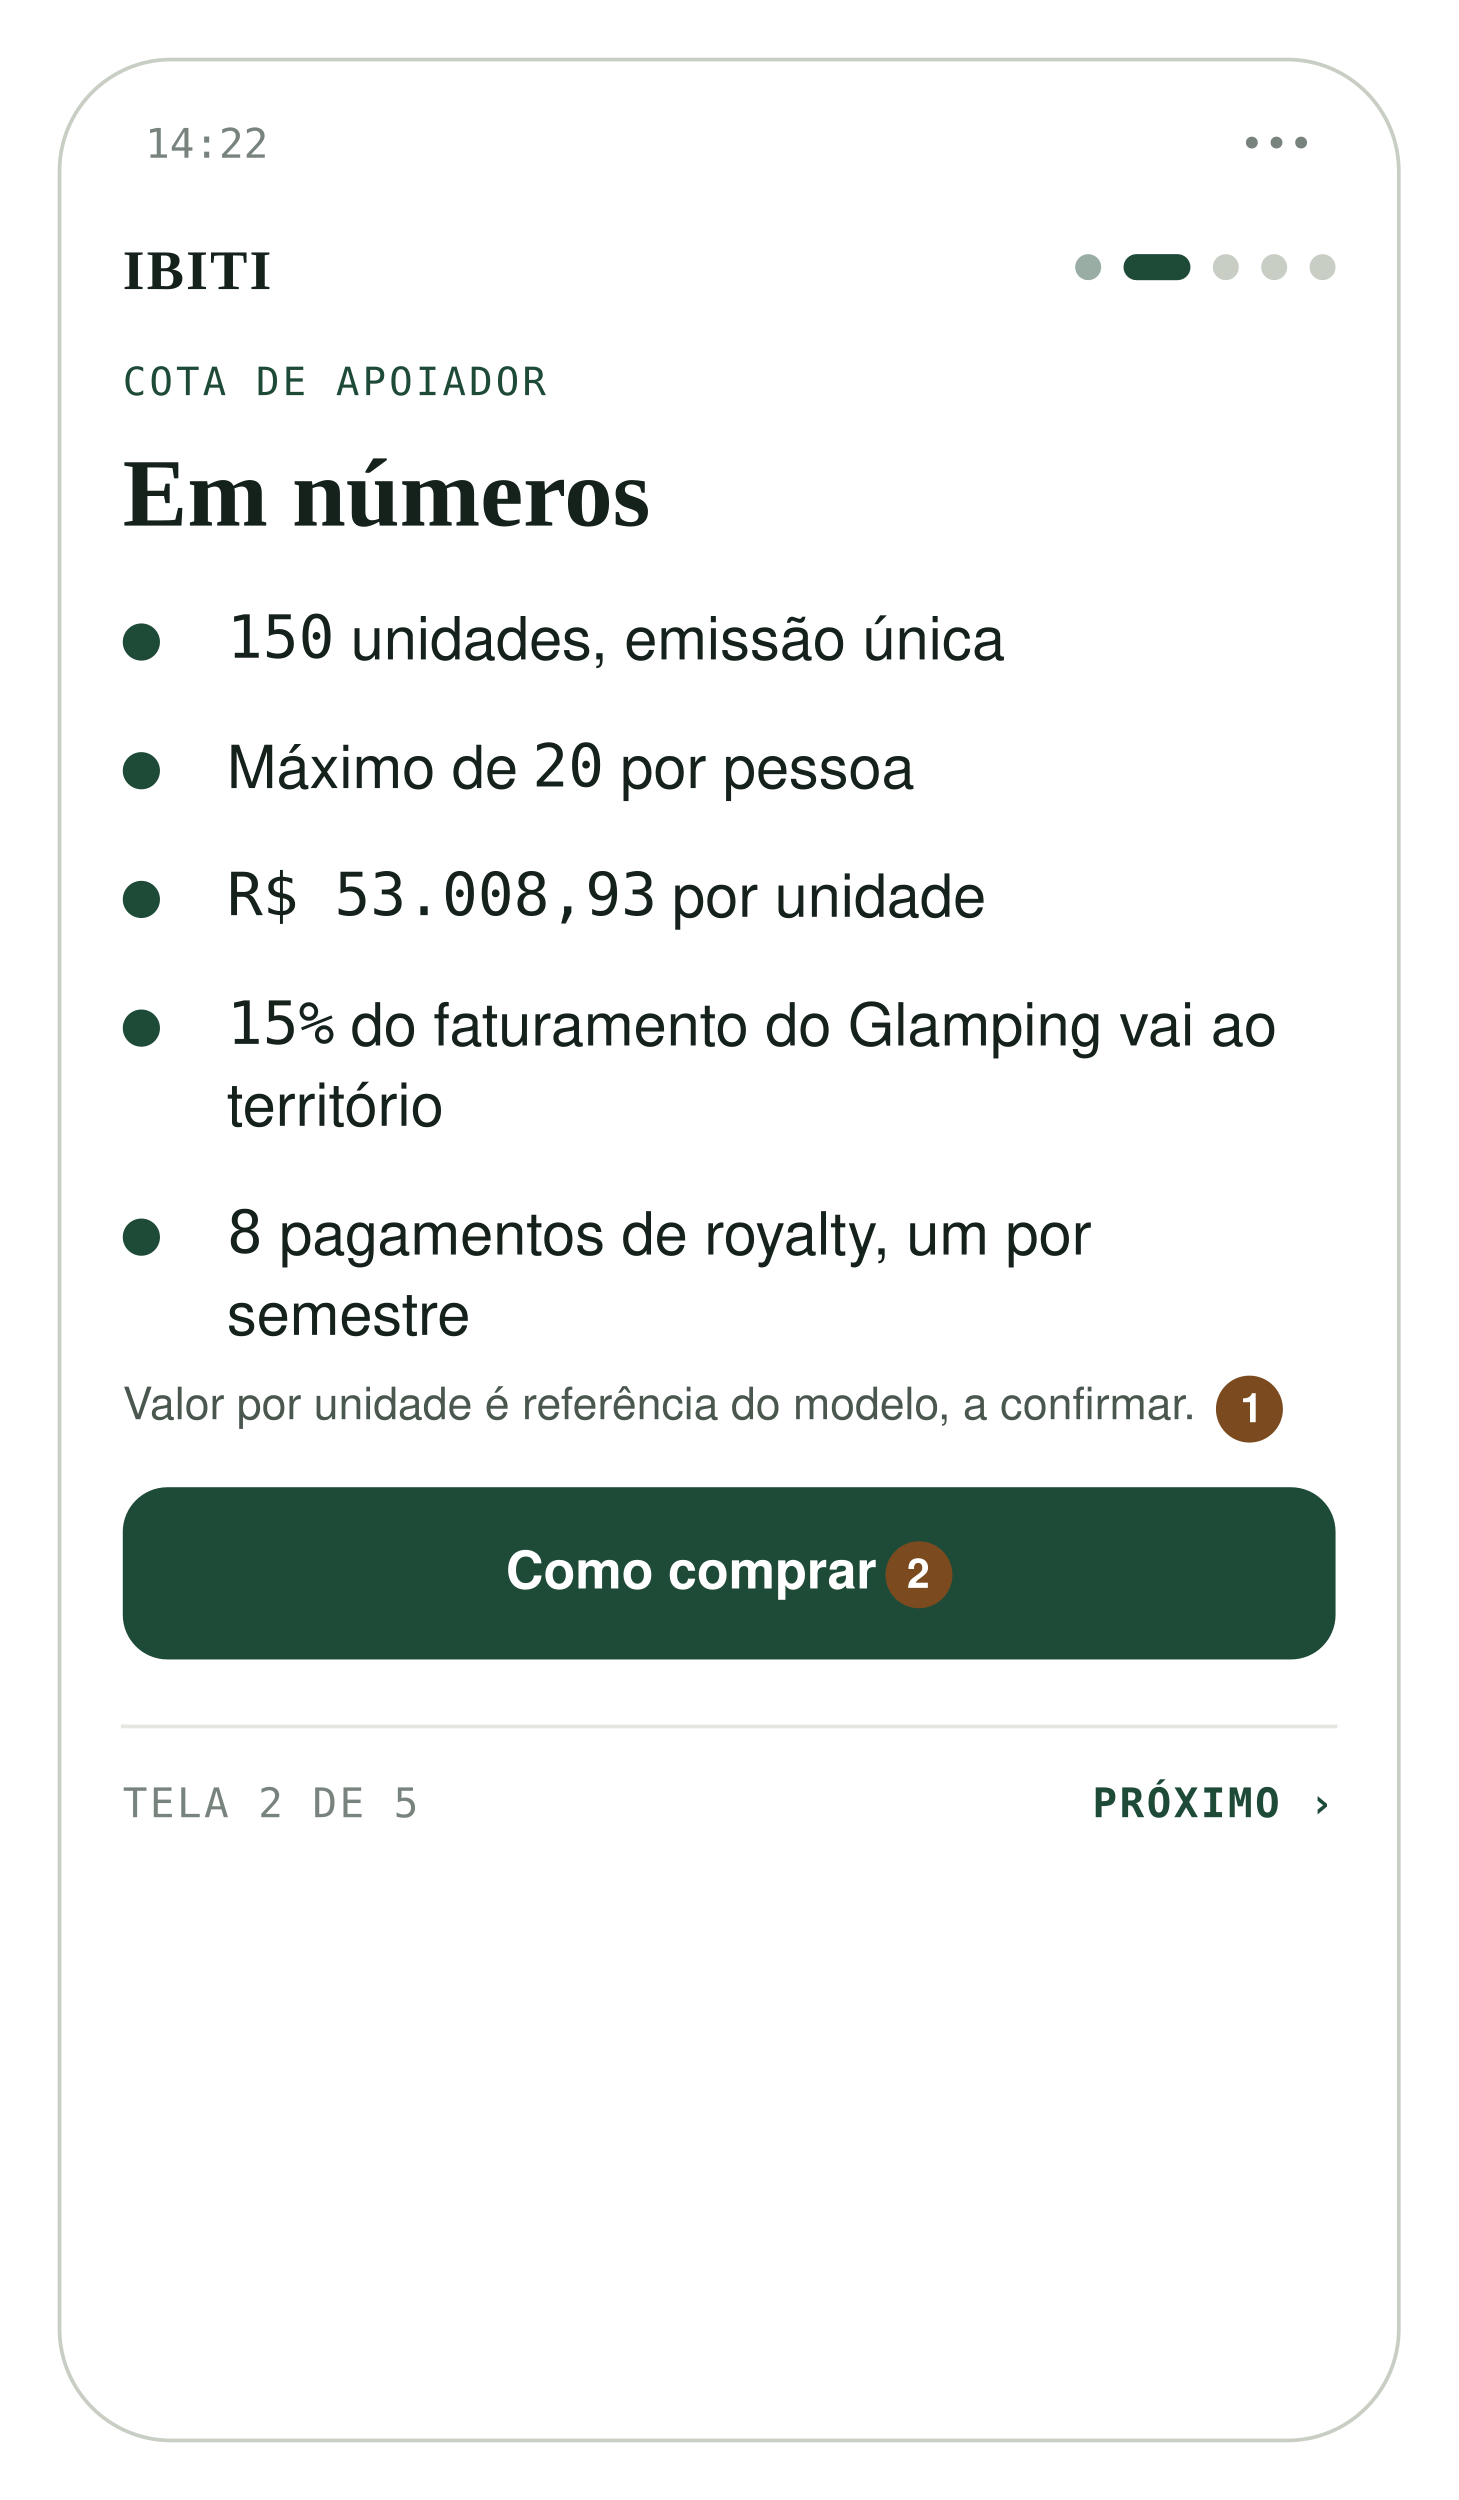
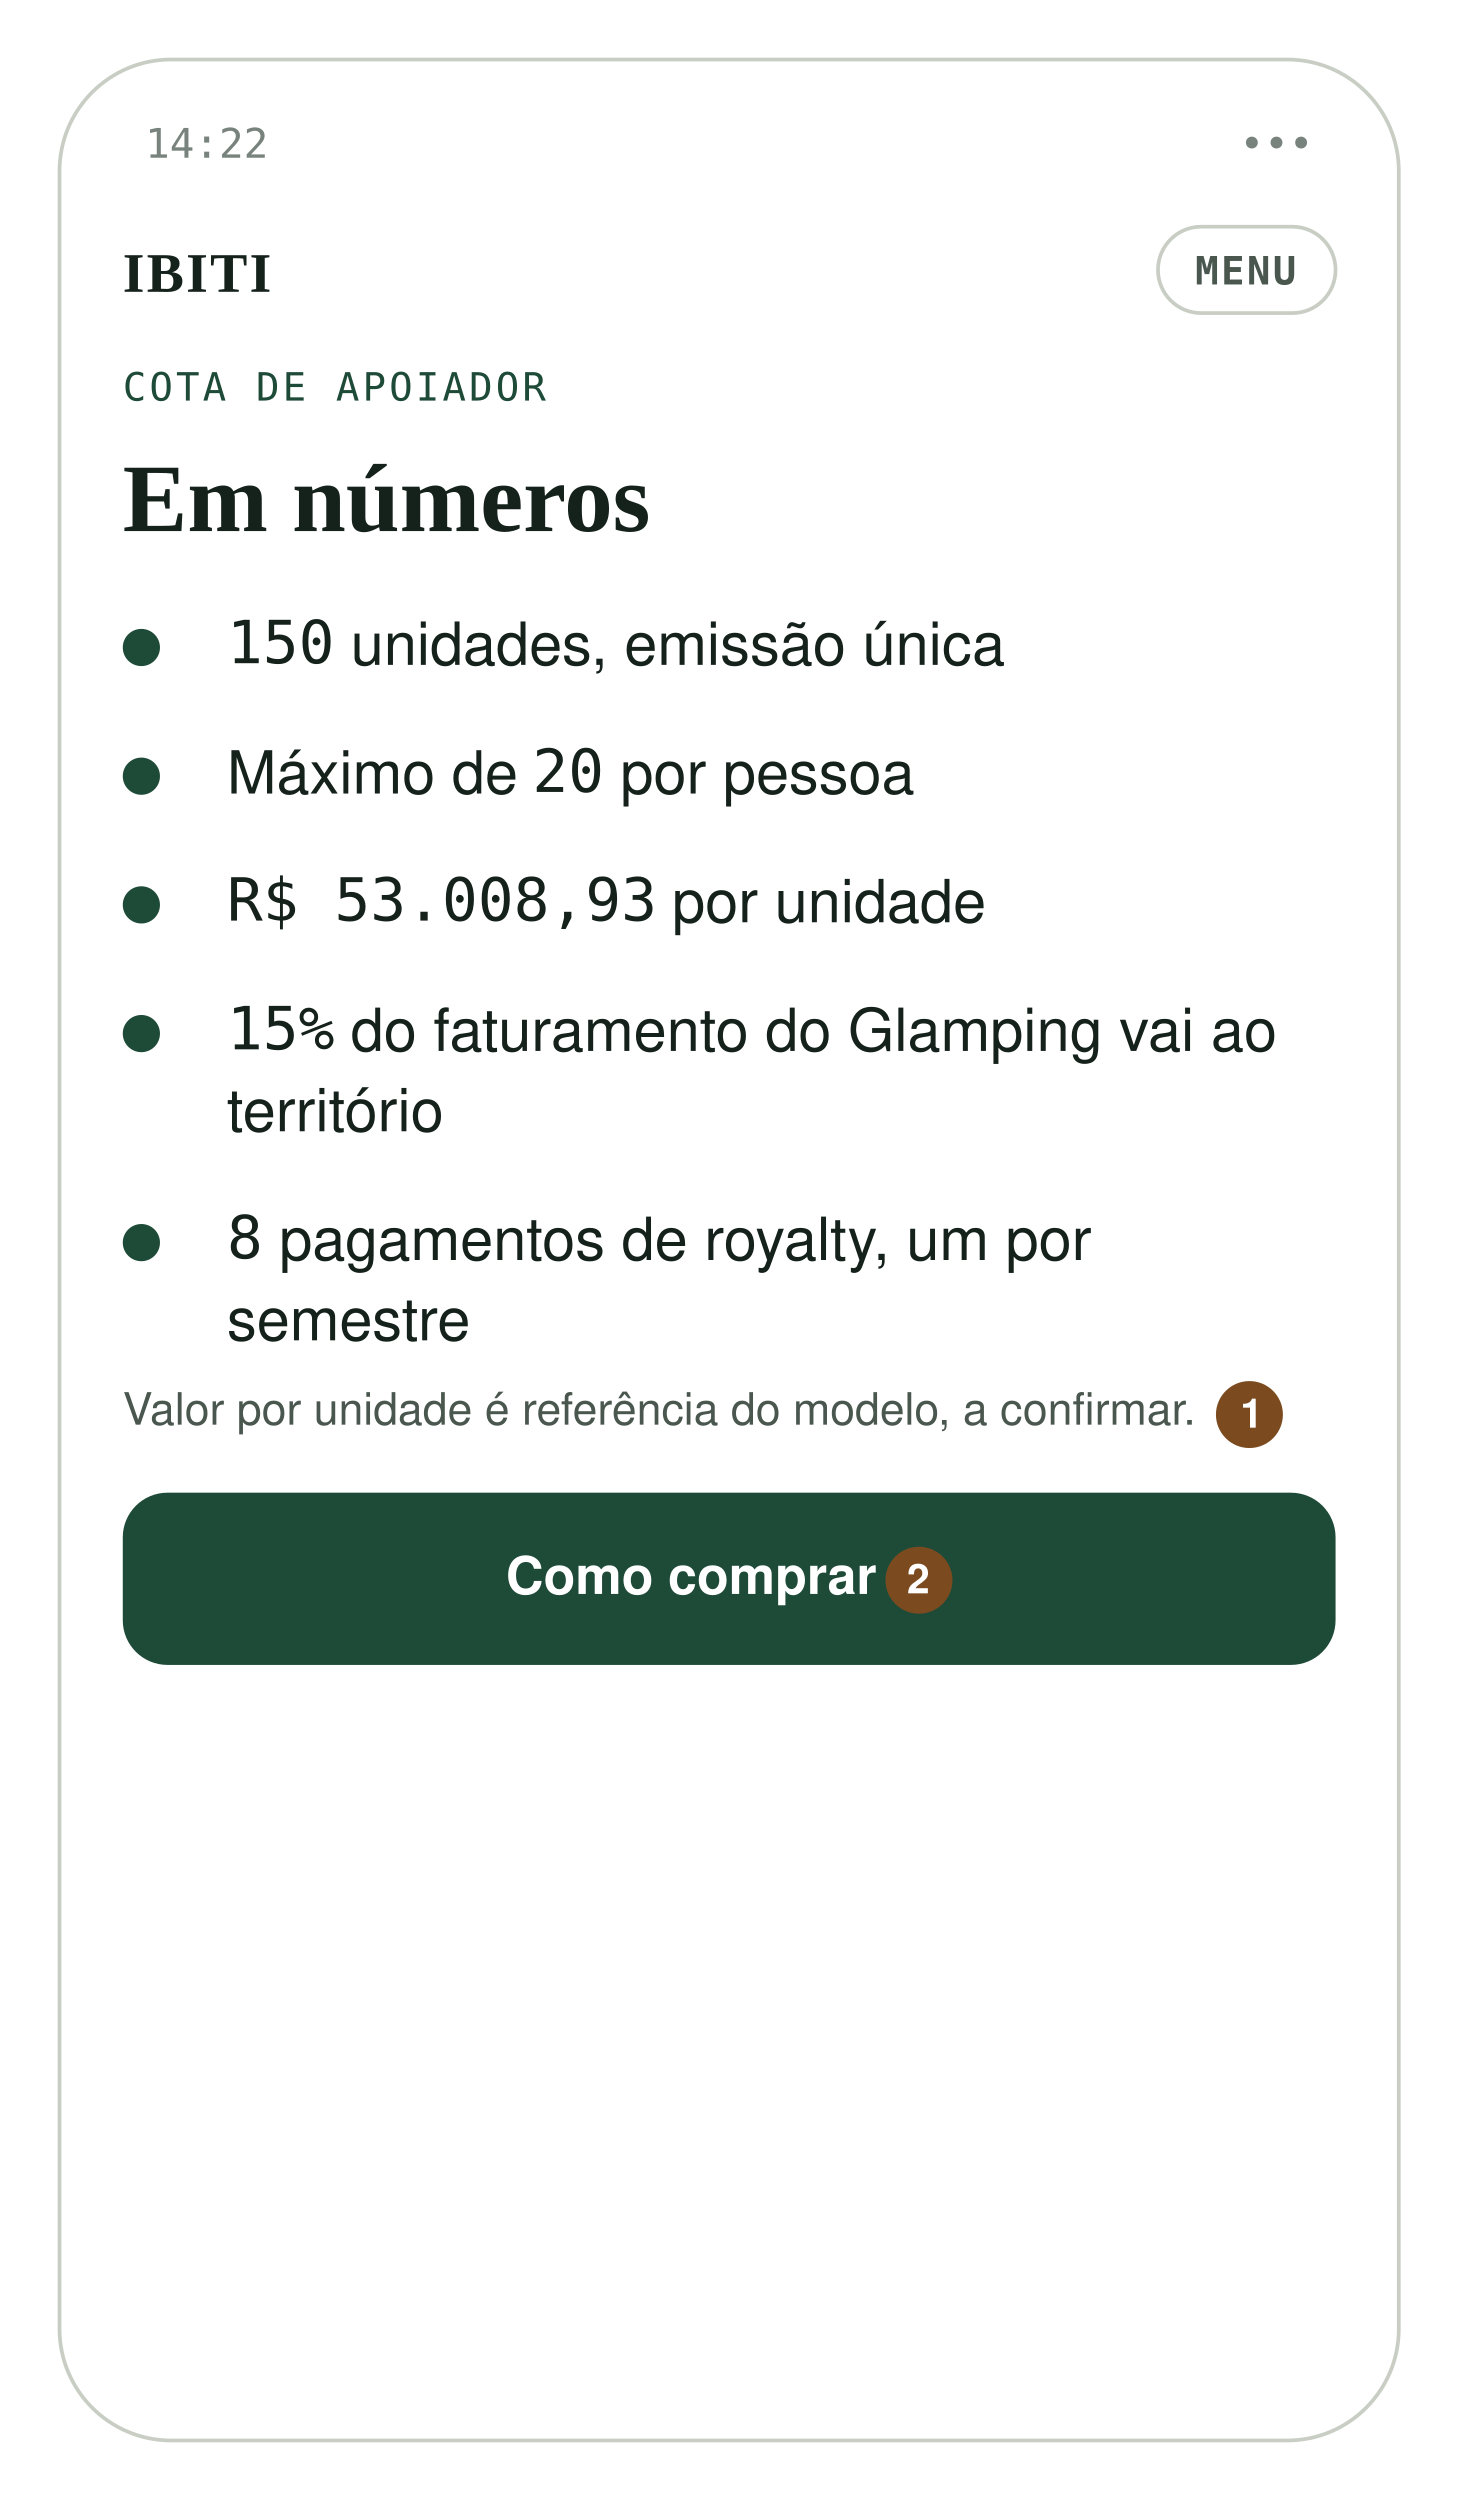
<svg xmlns="http://www.w3.org/2000/svg" data-stacking-context="true" aria-owns="solo-stage1" width="392" height="672" viewBox="54 0 392 672">
  <style />
  <g data-stacking-layer="rootBackgroundAndBorders" />
  <g data-stacking-layer="childStackingContextsWithNegativeStackLevels" />
  <g data-stacking-layer="inFlowNonInlineNonPositionedDescendants" />
  <g data-stacking-layer="nonPositionedFloats" />
  <g data-stacking-layer="inFlowInlineLevelNonPositionedDescendants" />
  <g data-stacking-layer="childStackingContextsWithStackLevelZeroAndPositionedDescendantsWithStackLevelZero" />
  <g data-stacking-layer="childStackingContextsWithPositiveStackLevels" />
  <g data-tag="div" id="solo-stage1" class="solo-stage" data-z-index="auto" data-stacking-context="true" aria-owns="phone1">
-     <g data-tag="div" id="phone1" class="phone" data-z-index="auto" data-stacking-context="true" aria-owns="status1 topbar1 ph-eyebrow1 h11 pontos1 help1 btn1 phnav1">
+     <g data-tag="div" id="phone1" class="phone" data-z-index="auto" data-stacking-context="true" aria-owns="status1 topbar1 ph-eyebrow1 h11 pontos1 help1 btn1">
      <g data-stacking-layer="rootBackgroundAndBorders">
        <rect width="360" height="640" x="70" y="16" fill="rgb(255, 255, 255)" stroke="rgb(200, 206, 196)" stroke-width="1px" rx="30" ry="30" />
      </g>
      <g data-tag="div" id="status1" class="status" data-z-index="auto" data-stacking-context="true" aria-owns="span1 span2">
        <g data-tag="span" id="span1" data-z-index="auto" data-stacking-context="true">
          <text color="rgb(119, 131, 124)" dominant-baseline="text-after-edge" font-family="&quot;IBM Plex Mono&quot;, Menlo, Consolas, monospace" font-size="11px" font-size-adjust="none" font-stretch="100%" font-style="normal" font-variant="normal" font-weight="400" direction="ltr" letter-spacing="normal" text-decoration="none" text-anchor="start" text-rendering="auto" unicode-bidi="normal" word-spacing="0px" writing-mode="horizontal-tb" user-select="auto" fill="rgb(119, 131, 124)">
            <tspan xml:space="preserve" x="93" y="45" textLength="33" lengthAdjust="spacingAndGlyphs">14:22</tspan>
          </text>
        </g>
        <g data-tag="span" id="span2" data-z-index="auto" data-stacking-context="true">
          <text color="rgb(119, 131, 124)" dominant-baseline="text-after-edge" font-family="&quot;IBM Plex Mono&quot;, Menlo, Consolas, monospace" font-size="11px" font-size-adjust="none" font-stretch="100%" font-style="normal" font-variant="normal" font-weight="400" direction="ltr" letter-spacing="normal" text-decoration="none" text-anchor="start" text-rendering="auto" unicode-bidi="normal" word-spacing="0px" writing-mode="horizontal-tb" user-select="auto" fill="rgb(119, 131, 124)">
            <tspan xml:space="preserve" x="387.188" y="45" textLength="19.812" lengthAdjust="spacingAndGlyphs">•••</tspan>
          </text>
        </g>
      </g>
-       <g data-tag="div" id="topbar1" class="topbar" data-z-index="auto" data-stacking-context="true" aria-owns="brand1 dots1">
+       <g data-tag="div" id="topbar1" class="topbar" data-z-index="auto" data-stacking-context="true" aria-owns="brand1 menu-chip1">
        <g data-tag="span" id="brand1" class="brand" data-z-index="auto" data-stacking-context="true">
          <text color="rgb(21, 33, 27)" dominant-baseline="text-after-edge" font-family="Fraunces, &quot;Iowan Old Style&quot;, Georgia, &quot;Times New Roman&quot;, serif" font-size="15px" font-size-adjust="none" font-stretch="100%" font-style="normal" font-variant="normal" font-weight="600" direction="ltr" letter-spacing="0.6px" text-decoration="none" text-anchor="start" text-rendering="auto" unicode-bidi="normal" word-spacing="0px" writing-mode="horizontal-tb" user-select="auto" fill="rgb(21, 33, 27)">
-             <tspan xml:space="preserve" x="87" y="80.938" textLength="42.422" lengthAdjust="spacingAndGlyphs">IBITI</tspan>
+             <tspan xml:space="preserve" x="87" y="81.672" textLength="42.422" lengthAdjust="spacingAndGlyphs">IBITI</tspan>
          </text>
        </g>
-         <g data-tag="span" id="dots1" class="dots" data-z-index="auto" data-stacking-context="true" aria-owns="done1 on1 i1 i2 i3">
-           <g data-tag="i" id="done1" class="done" data-z-index="auto" data-stacking-context="true" opacity="0.45">
-             <g data-stacking-layer="rootBackgroundAndBorders">
-               <rect width="7" height="7" x="343" y="68.312" fill="rgb(30, 74, 56)" rx="3.5" ry="3.5" />
-             </g>
+         <g data-tag="span" id="menu-chip1" class="menu-chip" data-z-index="auto" data-stacking-context="true">
+           <g data-stacking-layer="rootBackgroundAndBorders">
+             <rect width="47.734" height="23.219" x="365.266" y="60.938" fill="rgba(0, 0, 0, 0)" stroke="rgb(200, 206, 196)" stroke-width="1px" rx="11.609" ry="11.609" />
          </g>
-           <g data-tag="i" id="on1" class="on" data-z-index="auto" data-stacking-context="true">
-             <g data-stacking-layer="rootBackgroundAndBorders">
-               <rect width="18" height="7" x="356" y="68.312" fill="rgb(30, 74, 56)" rx="3.5" ry="3.5" />
-             </g>
-           </g>
-           <g data-tag="i" id="i1" data-z-index="auto" data-stacking-context="true">
-             <g data-stacking-layer="rootBackgroundAndBorders">
-               <rect width="7" height="7" x="380" y="68.312" fill="rgb(200, 206, 196)" rx="3.5" ry="3.5" />
-             </g>
-           </g>
-           <g data-tag="i" id="i2" data-z-index="auto" data-stacking-context="true">
-             <g data-stacking-layer="rootBackgroundAndBorders">
-               <rect width="7" height="7" x="393" y="68.312" fill="rgb(200, 206, 196)" rx="3.5" ry="3.5" />
-             </g>
-           </g>
-           <g data-tag="i" id="i3" data-z-index="auto" data-stacking-context="true">
-             <g data-stacking-layer="rootBackgroundAndBorders">
-               <rect width="7" height="7" x="406" y="68.312" fill="rgb(200, 206, 196)" rx="3.5" ry="3.5" />
-             </g>
-           </g>
+           <text color="rgb(74, 87, 79)" dominant-baseline="text-after-edge" font-family="&quot;IBM Plex Mono&quot;, Menlo, Consolas, monospace" font-size="10.5px" font-size-adjust="none" font-stretch="100%" font-style="normal" font-variant="normal" font-weight="700" direction="ltr" letter-spacing="0.63px" text-decoration="none" text-anchor="start" text-rendering="auto" unicode-bidi="normal" word-spacing="0px" writing-mode="horizontal-tb" user-select="auto" fill="rgb(74, 87, 79)">
+             <tspan xml:space="preserve" x="375.266" y="78.938" textLength="27.734" lengthAdjust="spacingAndGlyphs">MENU</tspan>
+           </text>
        </g>
      </g>
      <g data-tag="div" id="ph-eyebrow1" class="ph-eyebrow" data-z-index="auto" data-stacking-context="true">
        <text color="rgb(30, 74, 56)" dominant-baseline="text-after-edge" font-family="&quot;IBM Plex Mono&quot;, Menlo, Consolas, monospace" font-size="10.5px" font-size-adjust="none" font-stretch="100%" font-style="normal" font-variant="normal" font-weight="400" direction="ltr" letter-spacing="0.84px" text-decoration="none" text-anchor="start" text-rendering="auto" unicode-bidi="isolate" word-spacing="0px" writing-mode="horizontal-tb" user-select="auto" fill="rgb(30, 74, 56)">
-           <tspan xml:space="preserve" x="87" y="108.688" textLength="114.25" lengthAdjust="spacingAndGlyphs">COTA DE APOIADOR</tspan>
+           <tspan xml:space="preserve" x="87" y="110.156" textLength="114.25" lengthAdjust="spacingAndGlyphs">COTA DE APOIADOR</tspan>
        </text>
      </g>
      <g data-tag="div" id="h11" class="h1" data-z-index="auto" data-stacking-context="true">
        <text color="rgb(21, 33, 27)" dominant-baseline="text-after-edge" font-family="Fraunces, &quot;Iowan Old Style&quot;, Georgia, &quot;Times New Roman&quot;, serif" font-size="26px" font-size-adjust="none" font-stretch="100%" font-style="normal" font-variant="normal" font-weight="600" direction="ltr" letter-spacing="normal" text-decoration="none" text-anchor="start" text-rendering="auto" unicode-bidi="isolate" word-spacing="0px" writing-mode="horizontal-tb" user-select="auto" fill="rgb(21, 33, 27)">
-           <tspan xml:space="preserve" x="87" y="146.906" textLength="158.219" lengthAdjust="spacingAndGlyphs">Em números</tspan>
+           <tspan xml:space="preserve" x="87" y="148.375" textLength="158.219" lengthAdjust="spacingAndGlyphs">Em números</tspan>
        </text>
      </g>
      <g data-tag="ul" id="pontos1" class="pontos " data-z-index="auto" data-stacking-context="true" role="list" aria-owns="li1 li2 li3 li4 li5">
-         <g data-tag="li" id="li1" data-z-index="auto" data-stacking-context="true" role="listitem" aria-owns="i4 span3">
-           <g data-tag="i" id="i4" data-z-index="auto" data-stacking-context="true">
+         <g data-tag="li" id="li1" data-z-index="auto" data-stacking-context="true" role="listitem" aria-owns="i1 span3">
+           <g data-tag="i" id="i1" data-z-index="auto" data-stacking-context="true">
            <g data-stacking-layer="rootBackgroundAndBorders">
-               <rect width="10" height="10" x="87" y="167.578" fill="rgb(30, 74, 56)" rx="5" ry="5" />
+               <rect width="10" height="10" x="87" y="169.047" fill="rgb(30, 74, 56)" rx="5" ry="5" />
            </g>
          </g>
          <g data-tag="span" id="span3" data-z-index="auto" data-stacking-context="true" aria-owns="b1">
            <g data-tag="b" id="b1" data-z-index="auto" data-stacking-context="true">
              <text color="rgb(21, 33, 27)" dominant-baseline="text-after-edge" font-family="&quot;IBM Plex Mono&quot;, Menlo, Consolas, monospace" font-size="16px" font-size-adjust="none" font-stretch="100%" font-style="normal" font-variant="normal" font-weight="500" direction="ltr" letter-spacing="normal" text-decoration="none" text-anchor="start" text-rendering="auto" unicode-bidi="normal" word-spacing="0px" writing-mode="horizontal-tb" user-select="auto" fill="rgb(21, 33, 27)">
-                 <tspan xml:space="preserve" x="115" y="180.578" textLength="28.812" lengthAdjust="spacingAndGlyphs">150</tspan>
+                 <tspan xml:space="preserve" x="115" y="182.047" textLength="28.812" lengthAdjust="spacingAndGlyphs">150</tspan>
              </text>
            </g>
            <text color="rgb(21, 33, 27)" dominant-baseline="text-after-edge" font-family="&quot;Atkinson Hyperlegible&quot;, &quot;Helvetica Neue&quot;, Helvetica, Arial, sans-serif" font-size="16px" font-size-adjust="none" font-stretch="100%" font-style="normal" font-variant="normal" font-weight="400" direction="ltr" letter-spacing="normal" text-decoration="none" text-anchor="start" text-rendering="auto" unicode-bidi="normal" word-spacing="0px" writing-mode="horizontal-tb" user-select="auto" fill="rgb(21, 33, 27)">
-               <tspan xml:space="preserve" x="143.812" y="181.578" textLength="177.953" lengthAdjust="spacingAndGlyphs"> unidades, emissão única</tspan>
+               <tspan xml:space="preserve" x="143.812" y="183.047" textLength="177.953" lengthAdjust="spacingAndGlyphs"> unidades, emissão única</tspan>
            </text>
          </g>
        </g>
-         <g data-tag="li" id="li2" data-z-index="auto" data-stacking-context="true" role="listitem" aria-owns="i5 span4">
-           <g data-tag="i" id="i5" data-z-index="auto" data-stacking-context="true">
+         <g data-tag="li" id="li2" data-z-index="auto" data-stacking-context="true" role="listitem" aria-owns="i2 span4">
+           <g data-tag="i" id="i2" data-z-index="auto" data-stacking-context="true">
            <g data-stacking-layer="rootBackgroundAndBorders">
-               <rect width="10" height="10" x="87" y="202.172" fill="rgb(30, 74, 56)" rx="5" ry="5" />
+               <rect width="10" height="10" x="87" y="203.641" fill="rgb(30, 74, 56)" rx="5" ry="5" />
            </g>
          </g>
          <g data-tag="span" id="span4" data-z-index="auto" data-stacking-context="true" aria-owns="b2">
            <text color="rgb(21, 33, 27)" dominant-baseline="text-after-edge" font-family="&quot;Atkinson Hyperlegible&quot;, &quot;Helvetica Neue&quot;, Helvetica, Arial, sans-serif" font-size="16px" font-size-adjust="none" font-stretch="100%" font-style="normal" font-variant="normal" font-weight="400" direction="ltr" letter-spacing="normal" text-decoration="none" text-anchor="start" text-rendering="auto" unicode-bidi="normal" word-spacing="0px" writing-mode="horizontal-tb" user-select="auto" fill="rgb(21, 33, 27)">
-               <tspan xml:space="preserve" x="115" y="216.172" textLength="82.094" lengthAdjust="spacingAndGlyphs">Máximo de </tspan>
+               <tspan xml:space="preserve" x="115" y="217.641" textLength="82.094" lengthAdjust="spacingAndGlyphs">Máximo de </tspan>
            </text>
            <g data-tag="b" id="b2" data-z-index="auto" data-stacking-context="true">
              <text color="rgb(21, 33, 27)" dominant-baseline="text-after-edge" font-family="&quot;IBM Plex Mono&quot;, Menlo, Consolas, monospace" font-size="16px" font-size-adjust="none" font-stretch="100%" font-style="normal" font-variant="normal" font-weight="500" direction="ltr" letter-spacing="normal" text-decoration="none" text-anchor="start" text-rendering="auto" unicode-bidi="normal" word-spacing="0px" writing-mode="horizontal-tb" user-select="auto" fill="rgb(21, 33, 27)">
-                 <tspan xml:space="preserve" x="197.094" y="215.172" textLength="19.203" lengthAdjust="spacingAndGlyphs">20</tspan>
+                 <tspan xml:space="preserve" x="197.094" y="216.641" textLength="19.203" lengthAdjust="spacingAndGlyphs">20</tspan>
              </text>
            </g>
            <text color="rgb(21, 33, 27)" dominant-baseline="text-after-edge" font-family="&quot;Atkinson Hyperlegible&quot;, &quot;Helvetica Neue&quot;, Helvetica, Arial, sans-serif" font-size="16px" font-size-adjust="none" font-stretch="100%" font-style="normal" font-variant="normal" font-weight="400" direction="ltr" letter-spacing="normal" text-decoration="none" text-anchor="start" text-rendering="auto" unicode-bidi="normal" word-spacing="0px" writing-mode="horizontal-tb" user-select="auto" fill="rgb(21, 33, 27)">
-               <tspan xml:space="preserve" x="216.297" y="216.172" textLength="82.297" lengthAdjust="spacingAndGlyphs"> por pessoa</tspan>
+               <tspan xml:space="preserve" x="216.297" y="217.641" textLength="82.297" lengthAdjust="spacingAndGlyphs"> por pessoa</tspan>
            </text>
          </g>
        </g>
-         <g data-tag="li" id="li3" data-z-index="auto" data-stacking-context="true" role="listitem" aria-owns="i6 span5">
-           <g data-tag="i" id="i6" data-z-index="auto" data-stacking-context="true">
+         <g data-tag="li" id="li3" data-z-index="auto" data-stacking-context="true" role="listitem" aria-owns="i3 span5">
+           <g data-tag="i" id="i3" data-z-index="auto" data-stacking-context="true">
            <g data-stacking-layer="rootBackgroundAndBorders">
-               <rect width="10" height="10" x="87" y="236.766" fill="rgb(30, 74, 56)" rx="5" ry="5" />
+               <rect width="10" height="10" x="87" y="238.234" fill="rgb(30, 74, 56)" rx="5" ry="5" />
            </g>
          </g>
          <g data-tag="span" id="span5" data-z-index="auto" data-stacking-context="true" aria-owns="b3">
            <g data-tag="b" id="b3" data-z-index="auto" data-stacking-context="true">
              <text color="rgb(21, 33, 27)" dominant-baseline="text-after-edge" font-family="&quot;IBM Plex Mono&quot;, Menlo, Consolas, monospace" font-size="16px" font-size-adjust="none" font-stretch="100%" font-style="normal" font-variant="normal" font-weight="500" direction="ltr" letter-spacing="normal" text-decoration="none" text-anchor="start" text-rendering="auto" unicode-bidi="normal" word-spacing="0px" writing-mode="horizontal-tb" user-select="auto" fill="rgb(21, 33, 27)">
-                 <tspan xml:space="preserve" x="115" y="249.766" textLength="115.203" lengthAdjust="spacingAndGlyphs">R$ 53.008,93</tspan>
+                 <tspan xml:space="preserve" x="115" y="251.234" textLength="115.203" lengthAdjust="spacingAndGlyphs">R$ 53.008,93</tspan>
              </text>
            </g>
            <text color="rgb(21, 33, 27)" dominant-baseline="text-after-edge" font-family="&quot;Atkinson Hyperlegible&quot;, &quot;Helvetica Neue&quot;, Helvetica, Arial, sans-serif" font-size="16px" font-size-adjust="none" font-stretch="100%" font-style="normal" font-variant="normal" font-weight="400" direction="ltr" letter-spacing="normal" text-decoration="none" text-anchor="start" text-rendering="auto" unicode-bidi="normal" word-spacing="0px" writing-mode="horizontal-tb" user-select="auto" fill="rgb(21, 33, 27)">
-               <tspan xml:space="preserve" x="230.203" y="250.766" textLength="89.141" lengthAdjust="spacingAndGlyphs"> por unidade</tspan>
+               <tspan xml:space="preserve" x="230.203" y="252.234" textLength="89.141" lengthAdjust="spacingAndGlyphs"> por unidade</tspan>
            </text>
          </g>
        </g>
-         <g data-tag="li" id="li4" data-z-index="auto" data-stacking-context="true" role="listitem" aria-owns="i7 span6">
-           <g data-tag="i" id="i7" data-z-index="auto" data-stacking-context="true">
+         <g data-tag="li" id="li4" data-z-index="auto" data-stacking-context="true" role="listitem" aria-owns="i4 span6">
+           <g data-tag="i" id="i4" data-z-index="auto" data-stacking-context="true">
            <g data-stacking-layer="rootBackgroundAndBorders">
-               <rect width="10" height="10" x="87" y="271.359" fill="rgb(30, 74, 56)" rx="5" ry="5" />
+               <rect width="10" height="10" x="87" y="272.828" fill="rgb(30, 74, 56)" rx="5" ry="5" />
            </g>
          </g>
          <g data-tag="span" id="span6" data-z-index="auto" data-stacking-context="true" aria-owns="b4">
            <g data-tag="b" id="b4" data-z-index="auto" data-stacking-context="true">
              <text color="rgb(21, 33, 27)" dominant-baseline="text-after-edge" font-family="&quot;IBM Plex Mono&quot;, Menlo, Consolas, monospace" font-size="16px" font-size-adjust="none" font-stretch="100%" font-style="normal" font-variant="normal" font-weight="500" direction="ltr" letter-spacing="normal" text-decoration="none" text-anchor="start" text-rendering="auto" unicode-bidi="normal" word-spacing="0px" writing-mode="horizontal-tb" user-select="auto" fill="rgb(21, 33, 27)">
-                 <tspan xml:space="preserve" x="115" y="284.359" textLength="28.812" lengthAdjust="spacingAndGlyphs">15%</tspan>
+                 <tspan xml:space="preserve" x="115" y="285.828" textLength="28.812" lengthAdjust="spacingAndGlyphs">15%</tspan>
              </text>
            </g>
            <text color="rgb(21, 33, 27)" dominant-baseline="text-after-edge" font-family="&quot;Atkinson Hyperlegible&quot;, &quot;Helvetica Neue&quot;, Helvetica, Arial, sans-serif" font-size="16px" font-size-adjust="none" font-stretch="100%" font-style="normal" font-variant="normal" font-weight="400" direction="ltr" letter-spacing="normal" text-decoration="none" text-anchor="start" text-rendering="auto" unicode-bidi="normal" word-spacing="0px" writing-mode="horizontal-tb" user-select="auto" fill="rgb(21, 33, 27)">
-               <tspan xml:space="preserve" x="143.812" y="285.359" textLength="252.219" lengthAdjust="spacingAndGlyphs"> do faturamento do Glamping vai ao </tspan>
-               <tspan xml:space="preserve" x="115" y="306.953" textLength="61.875" lengthAdjust="spacingAndGlyphs">território</tspan>
+               <tspan xml:space="preserve" x="143.812" y="286.828" textLength="252.219" lengthAdjust="spacingAndGlyphs"> do faturamento do Glamping vai ao </tspan>
+               <tspan xml:space="preserve" x="115" y="308.422" textLength="61.875" lengthAdjust="spacingAndGlyphs">território</tspan>
            </text>
          </g>
        </g>
-         <g data-tag="li" id="li5" data-z-index="auto" data-stacking-context="true" role="listitem" aria-owns="i8 span7">
-           <g data-tag="i" id="i8" data-z-index="auto" data-stacking-context="true">
+         <g data-tag="li" id="li5" data-z-index="auto" data-stacking-context="true" role="listitem" aria-owns="i5 span7">
+           <g data-tag="i" id="i5" data-z-index="auto" data-stacking-context="true">
            <g data-stacking-layer="rootBackgroundAndBorders">
-               <rect width="10" height="10" x="87" y="327.547" fill="rgb(30, 74, 56)" rx="5" ry="5" />
+               <rect width="10" height="10" x="87" y="329.016" fill="rgb(30, 74, 56)" rx="5" ry="5" />
            </g>
          </g>
          <g data-tag="span" id="span7" data-z-index="auto" data-stacking-context="true" aria-owns="b5">
            <g data-tag="b" id="b5" data-z-index="auto" data-stacking-context="true">
              <text color="rgb(21, 33, 27)" dominant-baseline="text-after-edge" font-family="&quot;IBM Plex Mono&quot;, Menlo, Consolas, monospace" font-size="16px" font-size-adjust="none" font-stretch="100%" font-style="normal" font-variant="normal" font-weight="500" direction="ltr" letter-spacing="normal" text-decoration="none" text-anchor="start" text-rendering="auto" unicode-bidi="normal" word-spacing="0px" writing-mode="horizontal-tb" user-select="auto" fill="rgb(21, 33, 27)">
-                 <tspan xml:space="preserve" x="115" y="340.547" textLength="9.609" lengthAdjust="spacingAndGlyphs">8</tspan>
+                 <tspan xml:space="preserve" x="115" y="342.016" textLength="9.609" lengthAdjust="spacingAndGlyphs">8</tspan>
              </text>
            </g>
            <text color="rgb(21, 33, 27)" dominant-baseline="text-after-edge" font-family="&quot;Atkinson Hyperlegible&quot;, &quot;Helvetica Neue&quot;, Helvetica, Arial, sans-serif" font-size="16px" font-size-adjust="none" font-stretch="100%" font-style="normal" font-variant="normal" font-weight="400" direction="ltr" letter-spacing="normal" text-decoration="none" text-anchor="start" text-rendering="auto" unicode-bidi="normal" word-spacing="0px" writing-mode="horizontal-tb" user-select="auto" fill="rgb(21, 33, 27)">
-               <tspan xml:space="preserve" x="124.609" y="341.547" textLength="220.641" lengthAdjust="spacingAndGlyphs"> pagamentos de royalty, um por </tspan>
-               <tspan xml:space="preserve" x="115" y="363.141" textLength="64.859" lengthAdjust="spacingAndGlyphs">semestre</tspan>
+               <tspan xml:space="preserve" x="124.609" y="343.016" textLength="220.641" lengthAdjust="spacingAndGlyphs"> pagamentos de royalty, um por </tspan>
+               <tspan xml:space="preserve" x="115" y="364.609" textLength="64.859" lengthAdjust="spacingAndGlyphs">semestre</tspan>
            </text>
          </g>
        </g>
      </g>
      <g data-tag="div" id="help1" class="help" data-z-index="auto" data-stacking-context="true" aria-owns="mark1">
        <text color="rgb(74, 87, 79)" dominant-baseline="text-after-edge" font-family="&quot;Atkinson Hyperlegible&quot;, &quot;Helvetica Neue&quot;, Helvetica, Arial, sans-serif" font-size="12px" font-size-adjust="none" font-stretch="100%" font-style="normal" font-variant="normal" font-weight="400" direction="ltr" letter-spacing="normal" text-decoration="none" text-anchor="start" text-rendering="auto" unicode-bidi="isolate" word-spacing="0px" writing-mode="horizontal-tb" user-select="auto" fill="rgb(74, 87, 79)">
-           <tspan xml:space="preserve" x="87" y="384.734" textLength="287.844" lengthAdjust="spacingAndGlyphs">Valor por unidade é referência do modelo, a confirmar.</tspan>
+           <tspan xml:space="preserve" x="87" y="386.203" textLength="287.844" lengthAdjust="spacingAndGlyphs">Valor por unidade é referência do modelo, a confirmar.</tspan>
        </text>
        <g data-tag="span" id="mark1" class="mark" data-z-index="auto" data-stacking-context="true">
          <g data-stacking-layer="rootBackgroundAndBorders">
-             <rect width="18" height="18" x="380.844" y="369.766" fill="rgb(123, 75, 31)" rx="9" ry="9" />
+             <rect width="18" height="18" x="380.844" y="371.234" fill="rgb(123, 75, 31)" rx="9" ry="9" />
          </g>
          <text color="rgb(255, 255, 255)" dominant-baseline="text-after-edge" font-family="&quot;Atkinson Hyperlegible&quot;, &quot;Helvetica Neue&quot;, Helvetica, Arial, sans-serif" font-size="11px" font-size-adjust="none" font-stretch="100%" font-style="normal" font-variant="normal" font-weight="700" direction="ltr" letter-spacing="normal" text-decoration="none" text-anchor="start" text-rendering="auto" unicode-bidi="normal" word-spacing="0px" writing-mode="horizontal-tb" user-select="auto" fill="rgb(255, 255, 255)">
-             <tspan xml:space="preserve" x="387.375" y="385.266" textLength="4.938" lengthAdjust="spacingAndGlyphs">1</tspan>
+             <tspan xml:space="preserve" x="387.375" y="386.734" textLength="4.938" lengthAdjust="spacingAndGlyphs">1</tspan>
          </text>
        </g>
      </g>
      <a data-tag="a" id="btn1" class="btn primary" data-z-index="auto" data-stacking-context="true" role="link" aria-owns="mark2">
        <g data-stacking-layer="rootBackgroundAndBorders">
-           <rect width="326" height="46.297" x="87" y="399.766" fill="rgb(30, 74, 56)" rx="12" ry="12" />
+           <rect width="326" height="46.297" x="87" y="401.234" fill="rgb(30, 74, 56)" rx="12" ry="12" />
        </g>
        <text color="rgb(255, 255, 255)" dominant-baseline="text-after-edge" font-family="&quot;Atkinson Hyperlegible&quot;, &quot;Helvetica Neue&quot;, Helvetica, Arial, sans-serif" font-size="14px" font-size-adjust="none" font-stretch="100%" font-style="normal" font-variant="normal" font-weight="700" direction="ltr" letter-spacing="normal" text-decoration="none" text-anchor="start" text-rendering="auto" unicode-bidi="normal" word-spacing="0px" writing-mode="horizontal-tb" user-select="auto" fill="rgb(255, 255, 255)">
-           <tspan xml:space="preserve" x="189.984" y="430.766" textLength="96.031" lengthAdjust="spacingAndGlyphs">Como comprar</tspan>
+           <tspan xml:space="preserve" x="189.984" y="432.234" textLength="96.031" lengthAdjust="spacingAndGlyphs">Como comprar</tspan>
        </text>
        <g data-tag="span" id="mark2" class="mark" data-z-index="auto" data-stacking-context="true">
          <g data-stacking-layer="rootBackgroundAndBorders">
-             <rect width="18" height="18" x="292.016" y="414.297" fill="rgb(123, 75, 31)" rx="9" ry="9" />
+             <rect width="18" height="18" x="292.016" y="415.766" fill="rgb(123, 75, 31)" rx="9" ry="9" />
          </g>
          <text color="rgb(255, 255, 255)" dominant-baseline="text-after-edge" font-family="&quot;Atkinson Hyperlegible&quot;, &quot;Helvetica Neue&quot;, Helvetica, Arial, sans-serif" font-size="11px" font-size-adjust="none" font-stretch="100%" font-style="normal" font-variant="normal" font-weight="700" direction="ltr" letter-spacing="normal" text-decoration="none" text-anchor="start" text-rendering="auto" unicode-bidi="normal" word-spacing="0px" writing-mode="horizontal-tb" user-select="auto" fill="rgb(255, 255, 255)">
-             <tspan xml:space="preserve" x="297.781" y="429.797" textLength="6.453" lengthAdjust="spacingAndGlyphs">2</tspan>
+             <tspan xml:space="preserve" x="297.781" y="431.266" textLength="6.453" lengthAdjust="spacingAndGlyphs">2</tspan>
          </text>
        </g>
      </a>
-       <g data-tag="div" id="phnav1" class="phnav" data-z-index="auto" data-stacking-context="true" aria-owns="span8 b6">
-         <g data-stacking-layer="rootBackgroundAndBorders">
-           <line stroke-linecap="square" stroke="rgb(227, 231, 224)" stroke-width="1px" x1="87" x2="413" y1="464.062" y2="464.062" />
-         </g>
-         <g data-tag="span" id="span8" data-z-index="auto" data-stacking-context="true">
-           <text color="rgb(119, 131, 124)" dominant-baseline="text-after-edge" font-family="&quot;IBM Plex Mono&quot;, Menlo, Consolas, monospace" font-size="11px" font-size-adjust="none" font-stretch="100%" font-style="normal" font-variant="normal" font-weight="400" direction="ltr" letter-spacing="0.66px" text-decoration="none" text-anchor="start" text-rendering="auto" unicode-bidi="normal" word-spacing="0px" writing-mode="horizontal-tb" user-select="auto" fill="rgb(119, 131, 124)">
-             <tspan xml:space="preserve" x="87" y="491.062" textLength="79.875" lengthAdjust="spacingAndGlyphs">TELA 2 DE 5</tspan>
-           </text>
-         </g>
-         <g data-tag="b" id="b6" data-z-index="auto" data-stacking-context="true">
-           <text color="rgb(30, 74, 56)" dominant-baseline="text-after-edge" font-family="&quot;IBM Plex Mono&quot;, Menlo, Consolas, monospace" font-size="11px" font-size-adjust="none" font-stretch="100%" font-style="normal" font-variant="normal" font-weight="700" direction="ltr" letter-spacing="0.66px" text-decoration="none" text-anchor="start" text-rendering="auto" unicode-bidi="normal" word-spacing="0px" writing-mode="horizontal-tb" user-select="auto" fill="rgb(30, 74, 56)">
-             <tspan xml:space="preserve" x="347.656" y="491.062" textLength="65.344" lengthAdjust="spacingAndGlyphs">PRÓXIMO ›</tspan>
-           </text>
-         </g>
-       </g>
    </g>
  </g>
</svg>
